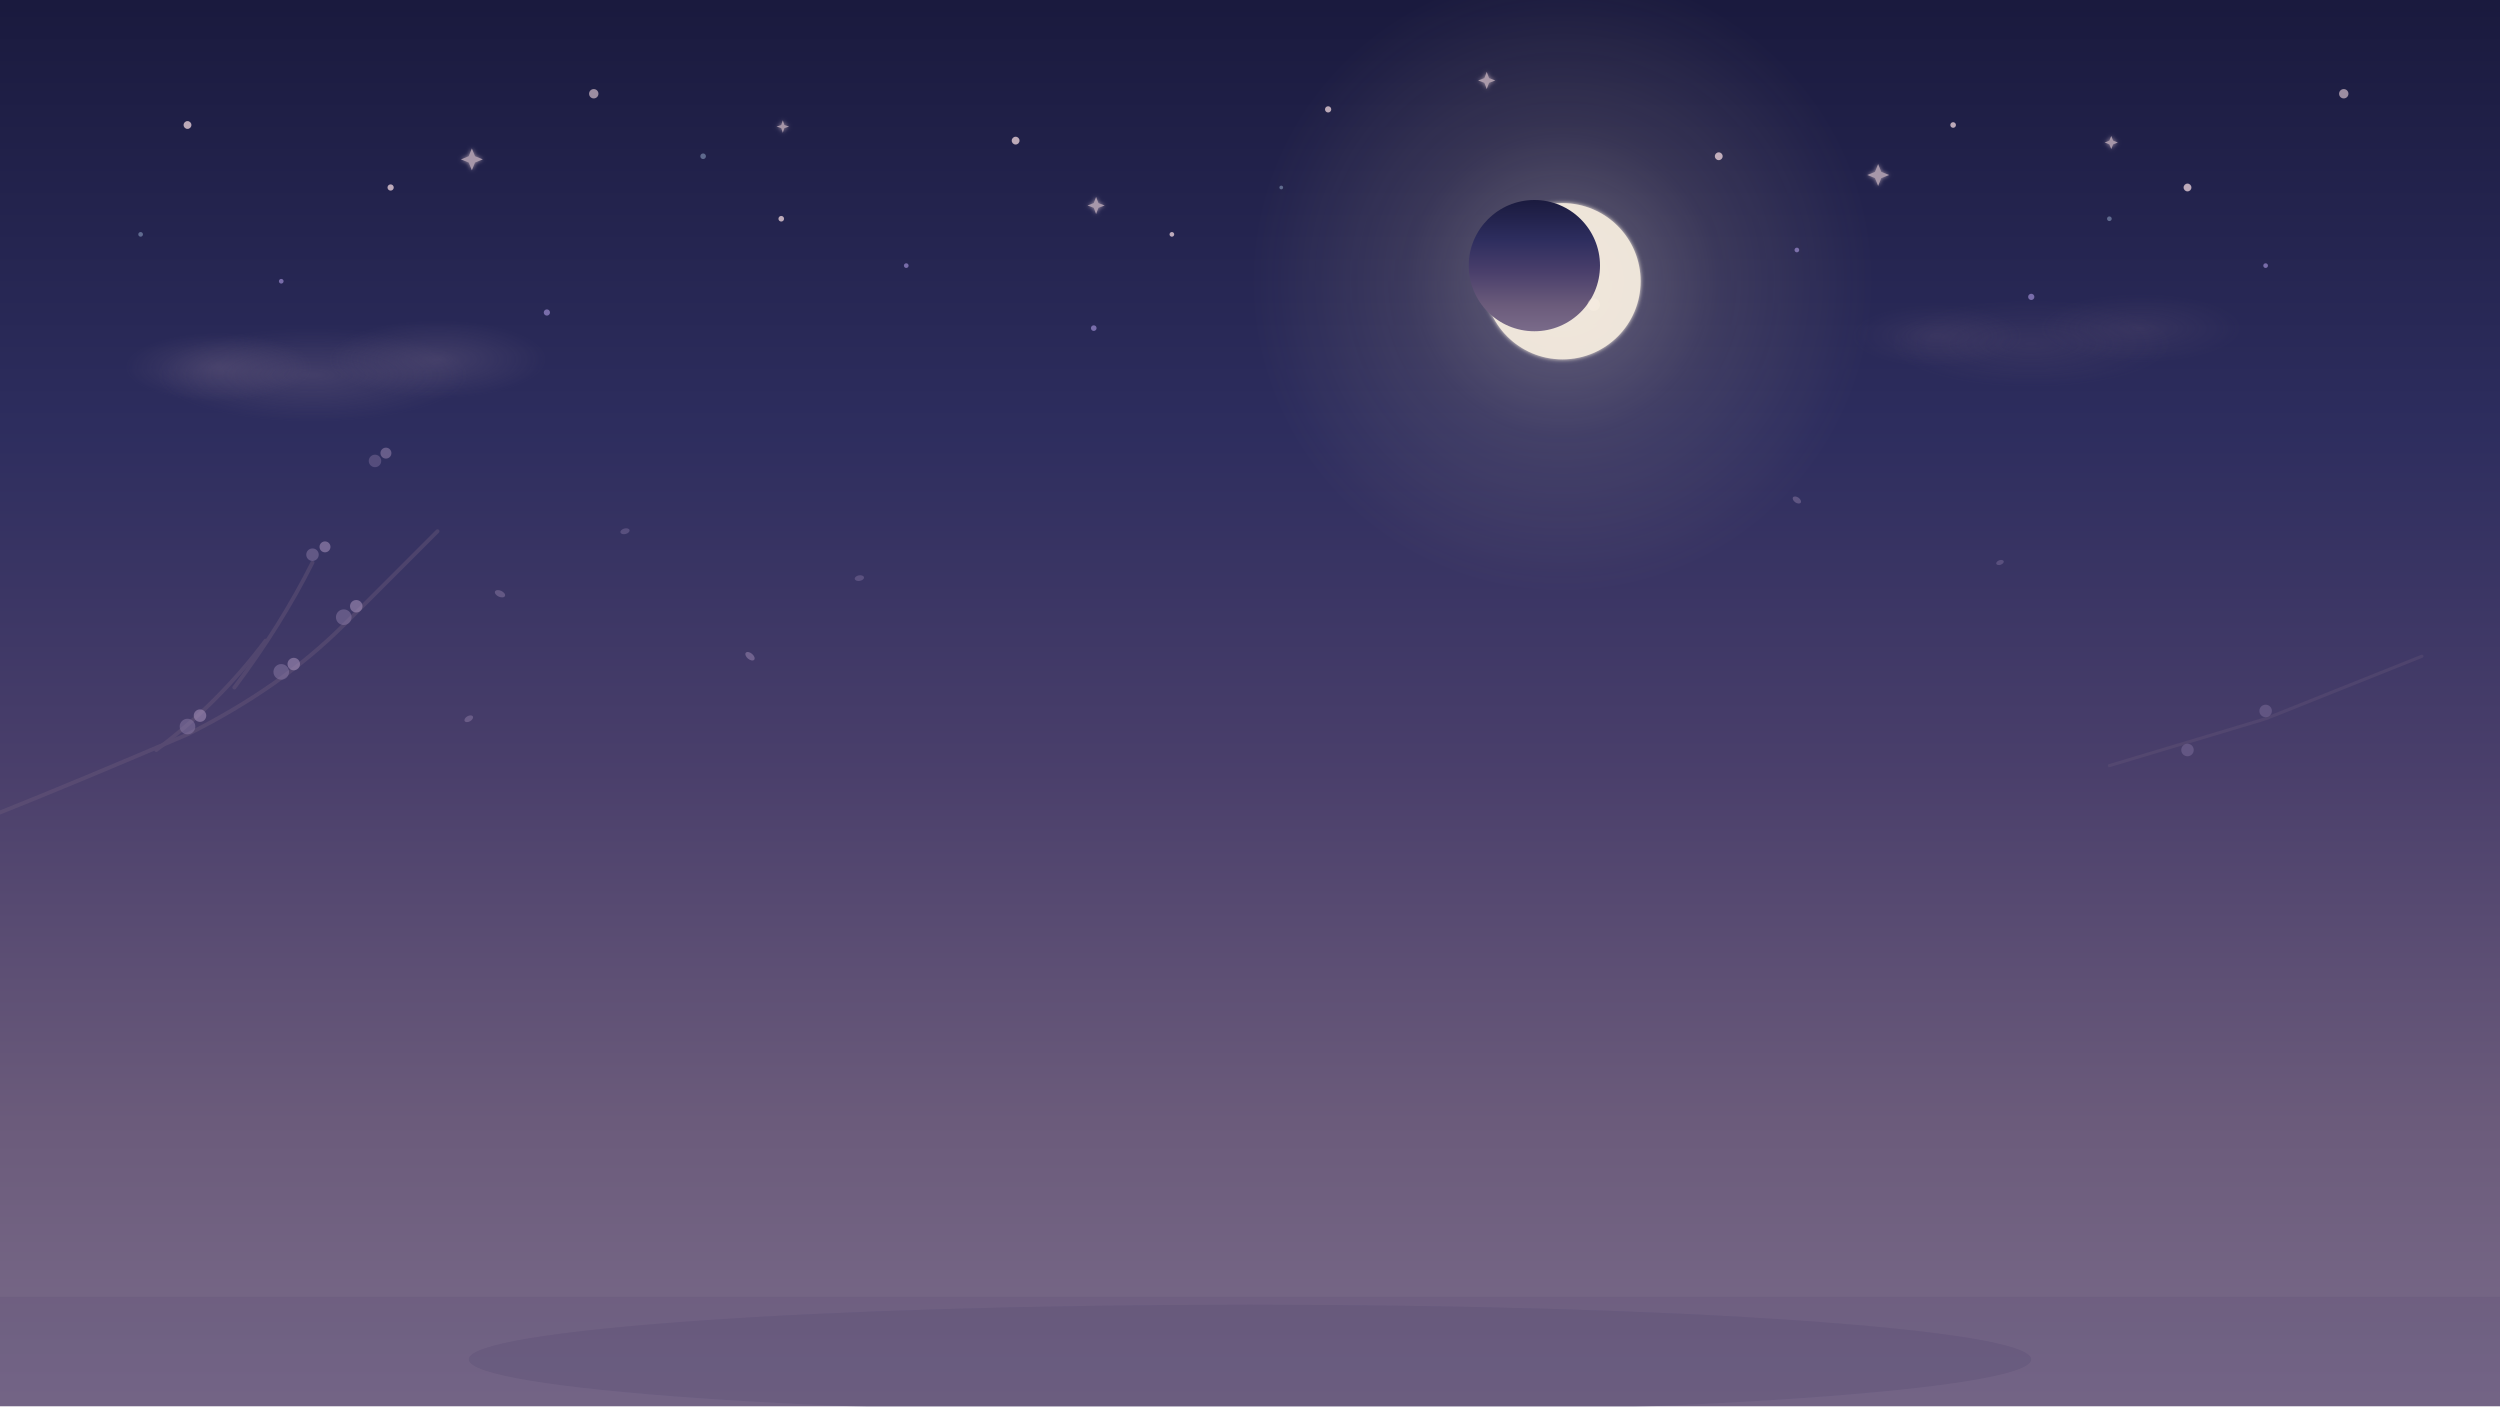
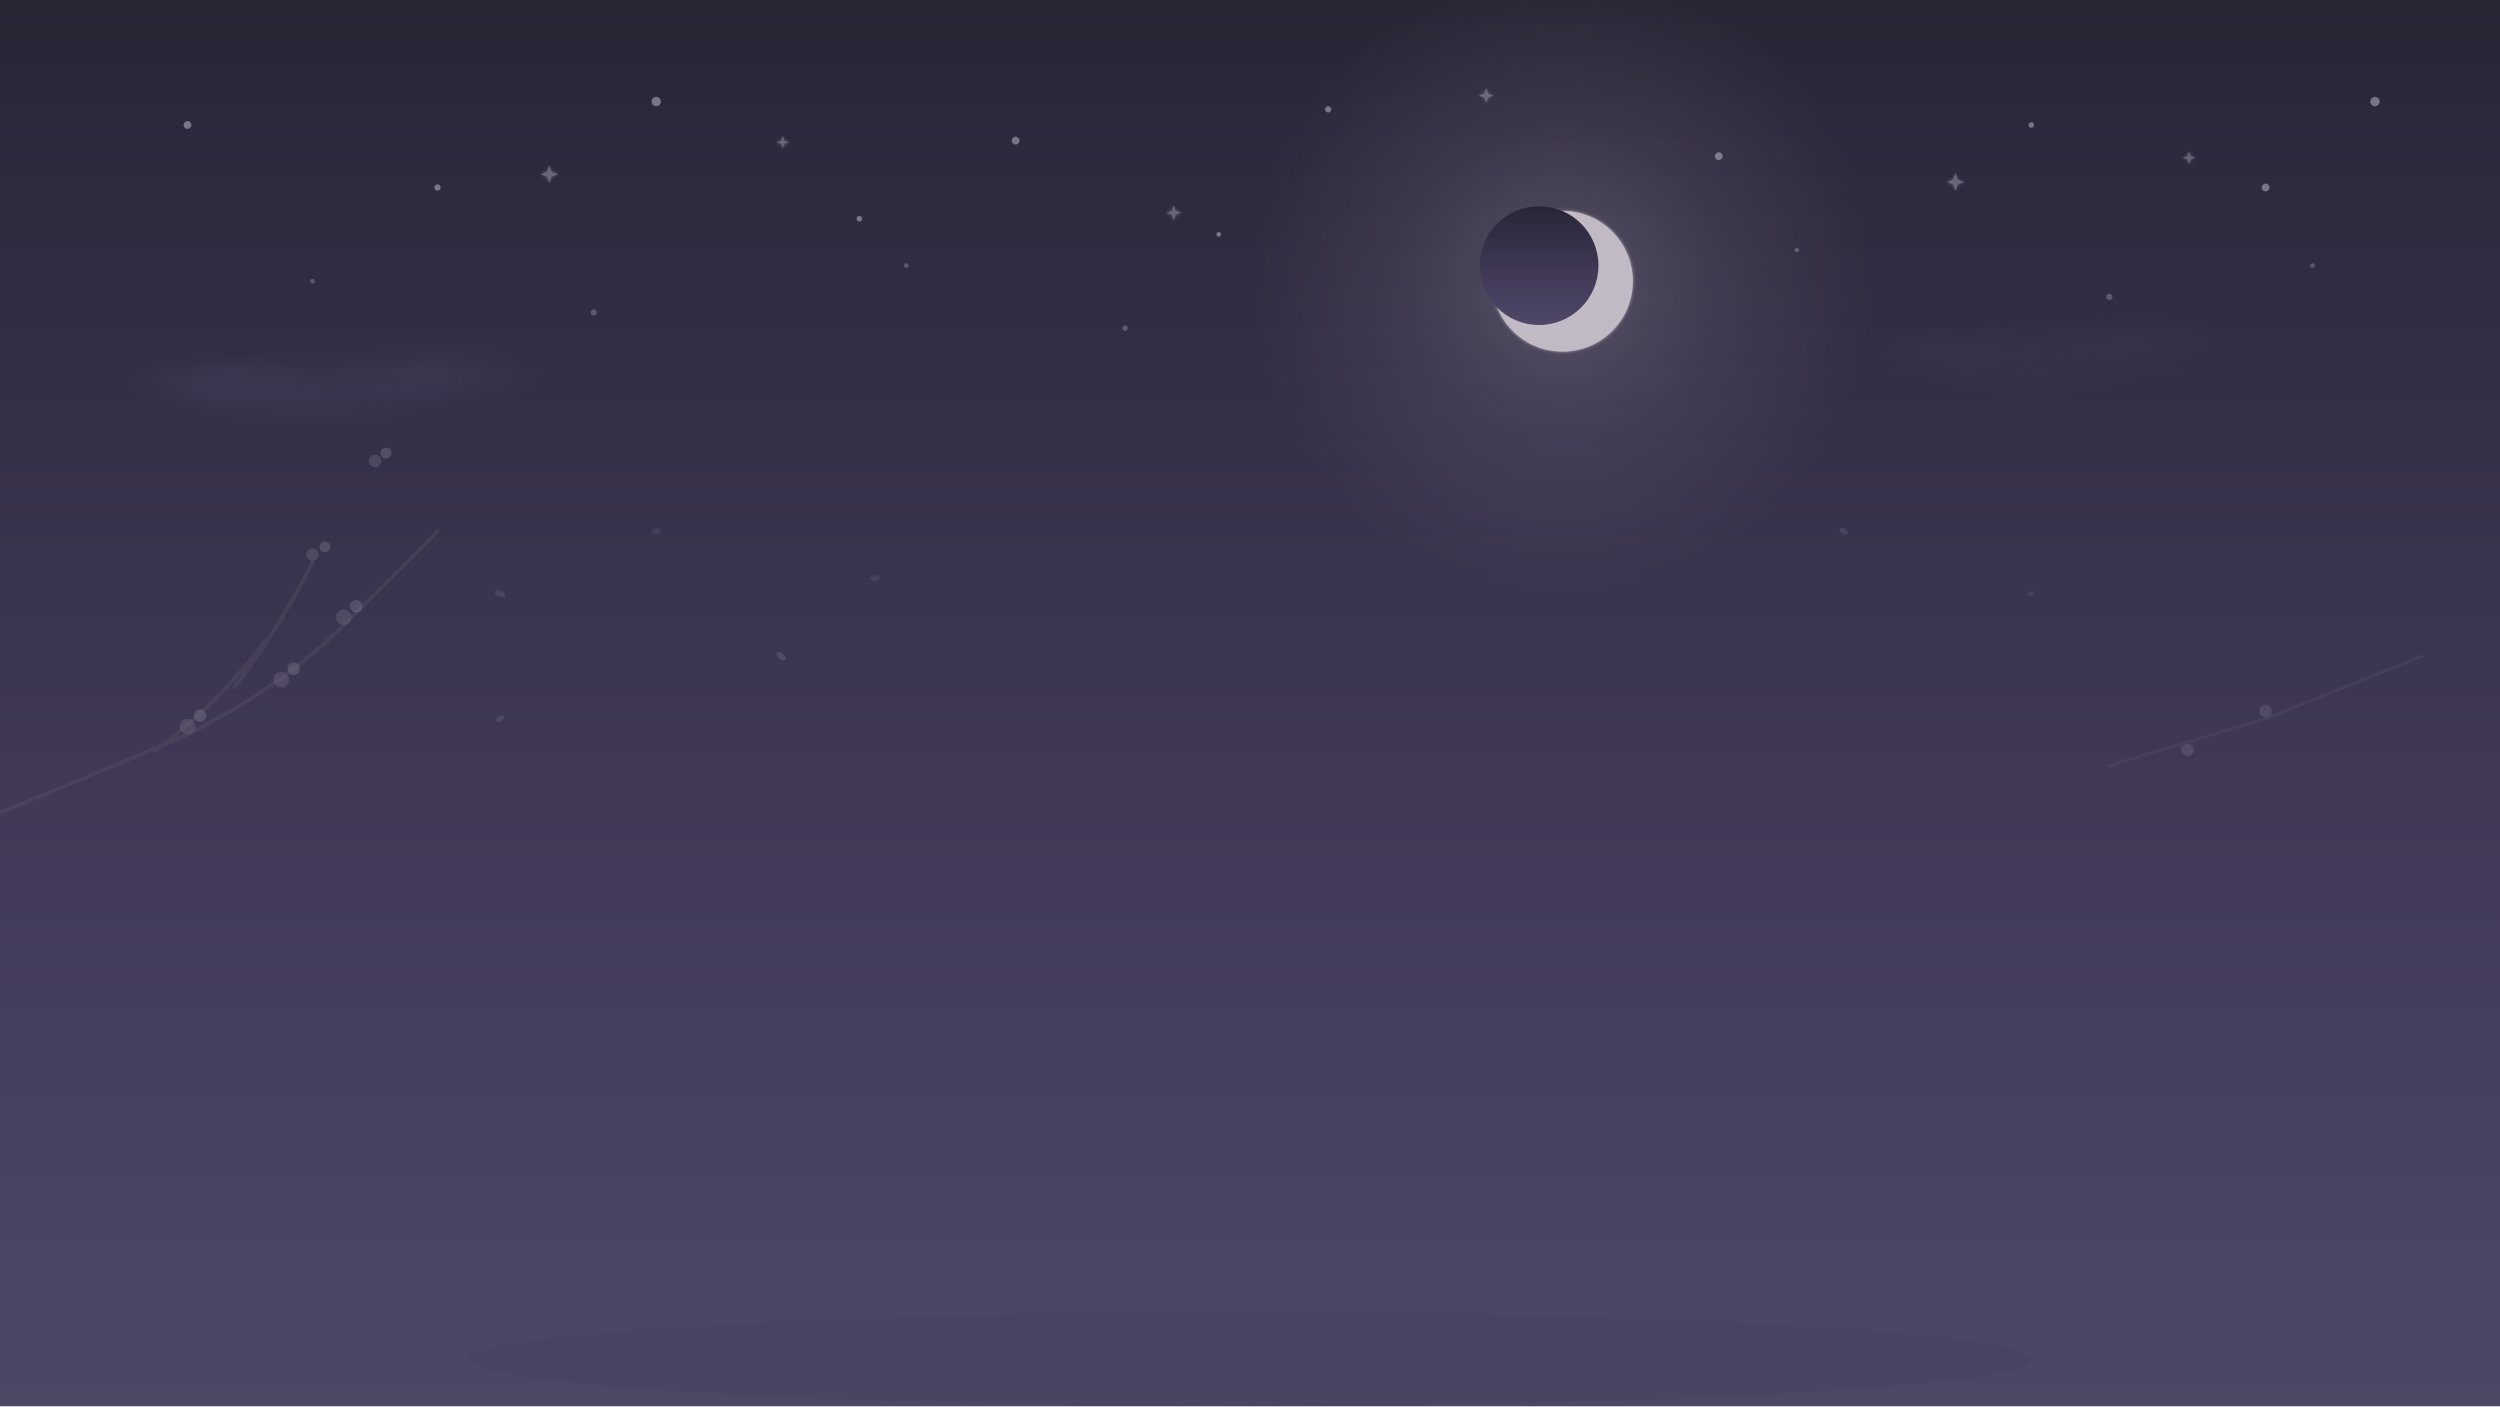
<svg xmlns="http://www.w3.org/2000/svg" viewBox="0 0 1600 900" width="1600" height="900">
  <defs>
    <linearGradient id="nightSky" x1="0" y1="0" x2="0" y2="1">
-       <stop offset="0%" stop-color="#1a1a3e" />
-       <stop offset="30%" stop-color="#2d2d5e" />
-       <stop offset="55%" stop-color="#4a3f6b" />
-       <stop offset="80%" stop-color="#6b5b7b" />
-       <stop offset="100%" stop-color="#7a6b8a" />
+       <stop offset="0%" stop-color="#2A2535" />
+       <stop offset="30%" stop-color="#353048" />
+       <stop offset="55%" stop-color="#403855" />
+       <stop offset="80%" stop-color="#484060" />
+       <stop offset="100%" stop-color="#504868" />
    </linearGradient>
    <radialGradient id="moonGlow" cx="50%" cy="50%" r="50%">
-       <stop offset="0%" stop-color="#FFF5E6" stop-opacity="0.3" />
-       <stop offset="50%" stop-color="#FFE4B5" stop-opacity="0.1" />
-       <stop offset="100%" stop-color="#FFE4B5" stop-opacity="0" />
+       <stop offset="0%" stop-color="#E8E0E8" stop-opacity="0.2" />
+       <stop offset="50%" stop-color="#E0D8E8" stop-opacity="0.08" />
+       <stop offset="100%" stop-color="#E0D8E8" stop-opacity="0" />
    </radialGradient>
    <radialGradient id="nightCloud" cx="50%" cy="50%" r="50%">
-       <stop offset="0%" stop-color="#7a6b8a" stop-opacity="0.3" />
-       <stop offset="100%" stop-color="#7a6b8a" stop-opacity="0" />
+       <stop offset="0%" stop-color="#504868" stop-opacity="0.25" />
+       <stop offset="100%" stop-color="#504868" stop-opacity="0" />
    </radialGradient>
    <radialGradient id="nightCloud2" cx="50%" cy="50%" r="50%">
-       <stop offset="0%" stop-color="#6b5b7b" stop-opacity="0.2" />
-       <stop offset="100%" stop-color="#6b5b7b" stop-opacity="0" />
+       <stop offset="0%" stop-color="#484060" stop-opacity="0.18" />
+       <stop offset="100%" stop-color="#484060" stop-opacity="0" />
    </radialGradient>
    <filter id="starGlow">
-       <feGaussianBlur stdDeviation="1.5" result="blur" />
+       <feGaussianBlur stdDeviation="1.2" result="blur" />
      <feMerge>
        <feMergeNode in="blur" />
        <feMergeNode in="SourceGraphic" />
      </feMerge>
    </filter>
  </defs>
  <rect width="1600" height="900" fill="url(#nightSky)" />
  <circle cx="1000" cy="180" r="200" fill="url(#moonGlow)" />
-   <circle cx="1000" cy="180" r="50" fill="#FFF5E6" opacity="0.9" filter="url(#starGlow)" />
-   <circle cx="982" cy="170" r="42" fill="url(#nightSky)" />
-   <circle cx="1020" cy="195" r="4" fill="#FFF5E6" opacity="0.3" />
-   <g fill="#FFE4E8" opacity="0.7">
+   <circle cx="1000" cy="180" r="45" fill="#E8E0E8" opacity="0.75" filter="url(#starGlow)" />
+   <circle cx="985" cy="170" r="38" fill="url(#nightSky)" />
+   <g fill="#D8D0E0" opacity="0.45">
    <circle cx="120" cy="80" r="2.5" />
-     <circle cx="250" cy="120" r="2" />
-     <circle cx="380" cy="60" r="3" opacity="0.8" />
-     <circle cx="500" cy="140" r="1.8" />
+     <circle cx="280" cy="120" r="2" />
+     <circle cx="420" cy="65" r="3" />
+     <circle cx="550" cy="140" r="1.8" />
    <circle cx="650" cy="90" r="2.5" />
-     <circle cx="750" cy="150" r="1.5" />
+     <circle cx="780" cy="150" r="1.5" />
    <circle cx="850" cy="70" r="2" />
    <circle cx="1100" cy="100" r="2.5" />
-     <circle cx="1250" cy="80" r="1.8" />
-     <circle cx="1400" cy="120" r="2.5" />
-     <circle cx="1500" cy="60" r="3" opacity="0.8" />
+     <circle cx="1300" cy="80" r="1.8" />
+     <circle cx="1450" cy="120" r="2.5" />
+     <circle cx="1520" cy="65" r="3" />
  </g>
-   <g fill="#C9B1FF" opacity="0.5">
-     <circle cx="180" cy="180" r="1.5" />
-     <circle cx="350" cy="200" r="2" />
+   <g fill="#C8C0D8" opacity="0.3">
+     <circle cx="200" cy="180" r="1.5" />
+     <circle cx="380" cy="200" r="2" />
    <circle cx="580" cy="170" r="1.5" />
-     <circle cx="700" cy="210" r="1.8" />
+     <circle cx="720" cy="210" r="1.8" />
    <circle cx="1150" cy="160" r="1.5" />
-     <circle cx="1300" cy="190" r="2" />
-     <circle cx="1450" cy="170" r="1.5" />
+     <circle cx="1350" cy="190" r="2" />
+     <circle cx="1480" cy="170" r="1.5" />
  </g>
-   <g fill="#B8D4F0" opacity="0.4">
-     <circle cx="90" cy="150" r="1.5" />
-     <circle cx="450" cy="100" r="1.8" />
-     <circle cx="820" cy="120" r="1.2" />
-     <circle cx="1350" cy="140" r="1.5" />
-   </g>
-   <g fill="#FFE4E8" opacity="0.6" filter="url(#starGlow)">
-     <path d="M300 100 l2 -5 l2 5 l5 2 l-5 2 l-2 5 l-2 -5 l-5 -2 Z" />
-     <path d="M700 130 l1.5 -4 l1.5 4 l4 1.5 l-4 1.5 l-1.5 4 l-1.5 -4 l-4 -1.5 Z" />
-     <path d="M1200 110 l2 -5 l2 5 l5 2 l-5 2 l-2 5 l-2 -5 l-5 -2 Z" />
-     <path d="M500 80 l1 -3 l1 3 l3 1 l-3 1 l-1 3 l-1 -3 l-3 -1 Z" />
-     <path d="M950 50 l1.5 -4 l1.5 4 l4 1.5 l-4 1.5 l-1.5 4 l-1.5 -4 l-4 -1.5 Z" />
-     <path d="M1350 90 l1.2 -3 l1.2 3 l3 1.2 l-3 1.2 l-1.2 3 l-1.2 -3 l-3 -1.2 Z" />
+   <g fill="#D8D0E0" opacity="0.35" filter="url(#starGlow)">
+     <path d="M350 110 l1.5 -4 l1.5 4 l4 1.5 l-4 1.5 l-1.5 4 l-1.5 -4 l-4 -1.5 Z" />
+     <path d="M750 135 l1.2 -3.5 l1.2 3.5 l3.5 1.2 l-3.5 1.2 l-1.2 3.5 l-1.2 -3.5 l-3.5 -1.2 Z" />
+     <path d="M1250 115 l1.5 -4 l1.5 4 l4 1.5 l-4 1.5 l-1.5 4 l-1.5 -4 l-4 -1.5 Z" />
+     <path d="M500 90 l1 -3 l1 3 l3 1 l-3 1 l-1 3 l-1 -3 l-3 -1 Z" />
+     <path d="M950 60 l1.2 -3.5 l1.2 3.5 l3.5 1.2 l-3.5 1.2 l-1.2 3.5 l-1.2 -3.5 l-3.5 -1.2 Z" />
+     <path d="M1400 100 l1 -3 l1 3 l3 1 l-3 1 l-1 3 l-1 -3 l-3 -1 Z" />
  </g>
  <g fill="url(#nightCloud)">
-     <ellipse cx="200" cy="240" rx="100" ry="30" />
-     <ellipse cx="280" cy="230" rx="70" ry="25" />
-     <ellipse cx="140" cy="235" rx="60" ry="22" />
+     <ellipse cx="200" cy="250" rx="100" ry="28" />
+     <ellipse cx="280" cy="240" rx="70" ry="24" />
+     <ellipse cx="140" cy="245" rx="60" ry="20" />
  </g>
  <g fill="url(#nightCloud2)">
-     <ellipse cx="1300" cy="220" rx="90" ry="28" />
-     <ellipse cx="1370" cy="210" rx="65" ry="22" />
-     <ellipse cx="1240" cy="215" rx="55" ry="20" />
+     <ellipse cx="1300" cy="230" rx="90" ry="26" />
+     <ellipse cx="1370" cy="220" rx="65" ry="22" />
+     <ellipse cx="1240" cy="225" rx="55" ry="18" />
  </g>
-   <g fill="none" stroke="#6b5b7b" stroke-width="2.5" stroke-linecap="round" opacity="0.4">
+   <g fill="none" stroke="#605868" stroke-width="2.5" stroke-linecap="round" opacity="0.3">
    <path d="M0 520 Q50 500 120 470 Q180 440 220 400" />
    <path d="M100 480 Q140 450 170 410" />
    <path d="M150 440 Q180 400 200 360" />
    <path d="M220 400 Q250 370 280 340" />
  </g>
-   <g fill="none" stroke="#6b5b7b" stroke-width="2" stroke-linecap="round" opacity="0.3">
+   <g fill="none" stroke="#605868" stroke-width="2" stroke-linecap="round" opacity="0.25">
    <path d="M1550 420 Q1500 440 1450 460 Q1400 475 1350 490" />
  </g>
-   <g>
-     <circle cx="120" cy="465" r="5" fill="#8B7BA8" opacity="0.5" />
-     <circle cx="128" cy="458" r="4" fill="#A08CB5" opacity="0.6" />
-     <circle cx="180" cy="430" r="5" fill="#8B7BA8" opacity="0.5" />
-     <circle cx="188" cy="425" r="4" fill="#A08CB5" opacity="0.6" />
-     <circle cx="220" cy="395" r="5" fill="#8B7BA8" opacity="0.5" />
-     <circle cx="228" cy="388" r="4" fill="#A08CB5" opacity="0.6" />
-     <circle cx="200" cy="355" r="4" fill="#8B7BA8" opacity="0.5" />
-     <circle cx="208" cy="350" r="3.5" fill="#A08CB5" opacity="0.6" />
-     <circle cx="240" cy="295" r="4" fill="#8B7BA8" opacity="0.4" />
-     <circle cx="247" cy="290" r="3.5" fill="#A08CB5" opacity="0.5" />
-     <circle cx="1450" cy="455" r="4" fill="#8B7BA8" opacity="0.4" />
-     <circle cx="1400" cy="480" r="4" fill="#8B7BA8" opacity="0.4" />
+   <g opacity="0.4">
+     <circle cx="120" cy="465" r="5" fill="#706880" />
+     <circle cx="128" cy="458" r="4" fill="#807890" />
+     <circle cx="180" cy="435" r="5" fill="#706880" />
+     <circle cx="188" cy="428" r="4" fill="#807890" />
+     <circle cx="220" cy="395" r="5" fill="#706880" />
+     <circle cx="228" cy="388" r="4" fill="#807890" />
+     <circle cx="200" cy="355" r="4" fill="#706880" />
+     <circle cx="208" cy="350" r="3.5" fill="#807890" />
+     <circle cx="240" cy="295" r="4" fill="#706880" />
+     <circle cx="247" cy="290" r="3.5" fill="#807890" />
+     <circle cx="1450" cy="455" r="4" fill="#706880" />
+     <circle cx="1400" cy="480" r="4" fill="#706880" />
  </g>
-   <g opacity="0.4">
-     <ellipse cx="320" cy="380" rx="3.5" ry="2" fill="#A08CB5" transform="rotate(25 320 380)" />
-     <ellipse cx="400" cy="340" rx="3" ry="1.8" fill="#8B7BA8" transform="rotate(-15 400 340)" />
-     <ellipse cx="480" cy="420" rx="3.5" ry="2" fill="#B8A0C8" transform="rotate(40 480 420)" />
-     <ellipse cx="300" cy="460" rx="3" ry="1.8" fill="#A08CB5" transform="rotate(-30 300 460)" />
-     <ellipse cx="550" cy="370" rx="3" ry="1.8" fill="#8B7BA8" transform="rotate(-10 550 370)" />
-     <ellipse cx="1150" cy="320" rx="3" ry="1.8" fill="#A08CB5" transform="rotate(35 1150 320)" />
-     <ellipse cx="1280" cy="360" rx="2.5" ry="1.5" fill="#8B7BA8" transform="rotate(-20 1280 360)" />
+   <g opacity="0.25">
+     <ellipse cx="320" cy="380" rx="3.5" ry="2" fill="#807890" transform="rotate(25 320 380)" />
+     <ellipse cx="420" cy="340" rx="3" ry="1.8" fill="#706880" transform="rotate(-15 420 340)" />
+     <ellipse cx="500" cy="420" rx="3.5" ry="2" fill="#908898" transform="rotate(40 500 420)" />
+     <ellipse cx="320" cy="460" rx="3" ry="1.8" fill="#807890" transform="rotate(-30 320 460)" />
+     <ellipse cx="560" cy="370" rx="3" ry="1.8" fill="#706880" transform="rotate(-10 560 370)" />
+     <ellipse cx="1180" cy="340" rx="3" ry="1.8" fill="#807890" transform="rotate(35 1180 340)" />
+     <ellipse cx="1300" cy="380" rx="2.5" ry="1.5" fill="#706880" transform="rotate(-20 1300 380)" />
  </g>
-   <ellipse cx="800" cy="870" rx="500" ry="35" fill="#4a3f6b" opacity="0.2" />
-   <rect x="0" y="830" width="1600" height="70" fill="#4a3f6b" opacity="0.15" />
+   <ellipse cx="800" cy="870" rx="500" ry="30" fill="#403855" opacity="0.15" />
+   <rect x="0" y="840" width="1600" height="60" fill="#353048" opacity="0.12" />
</svg>
